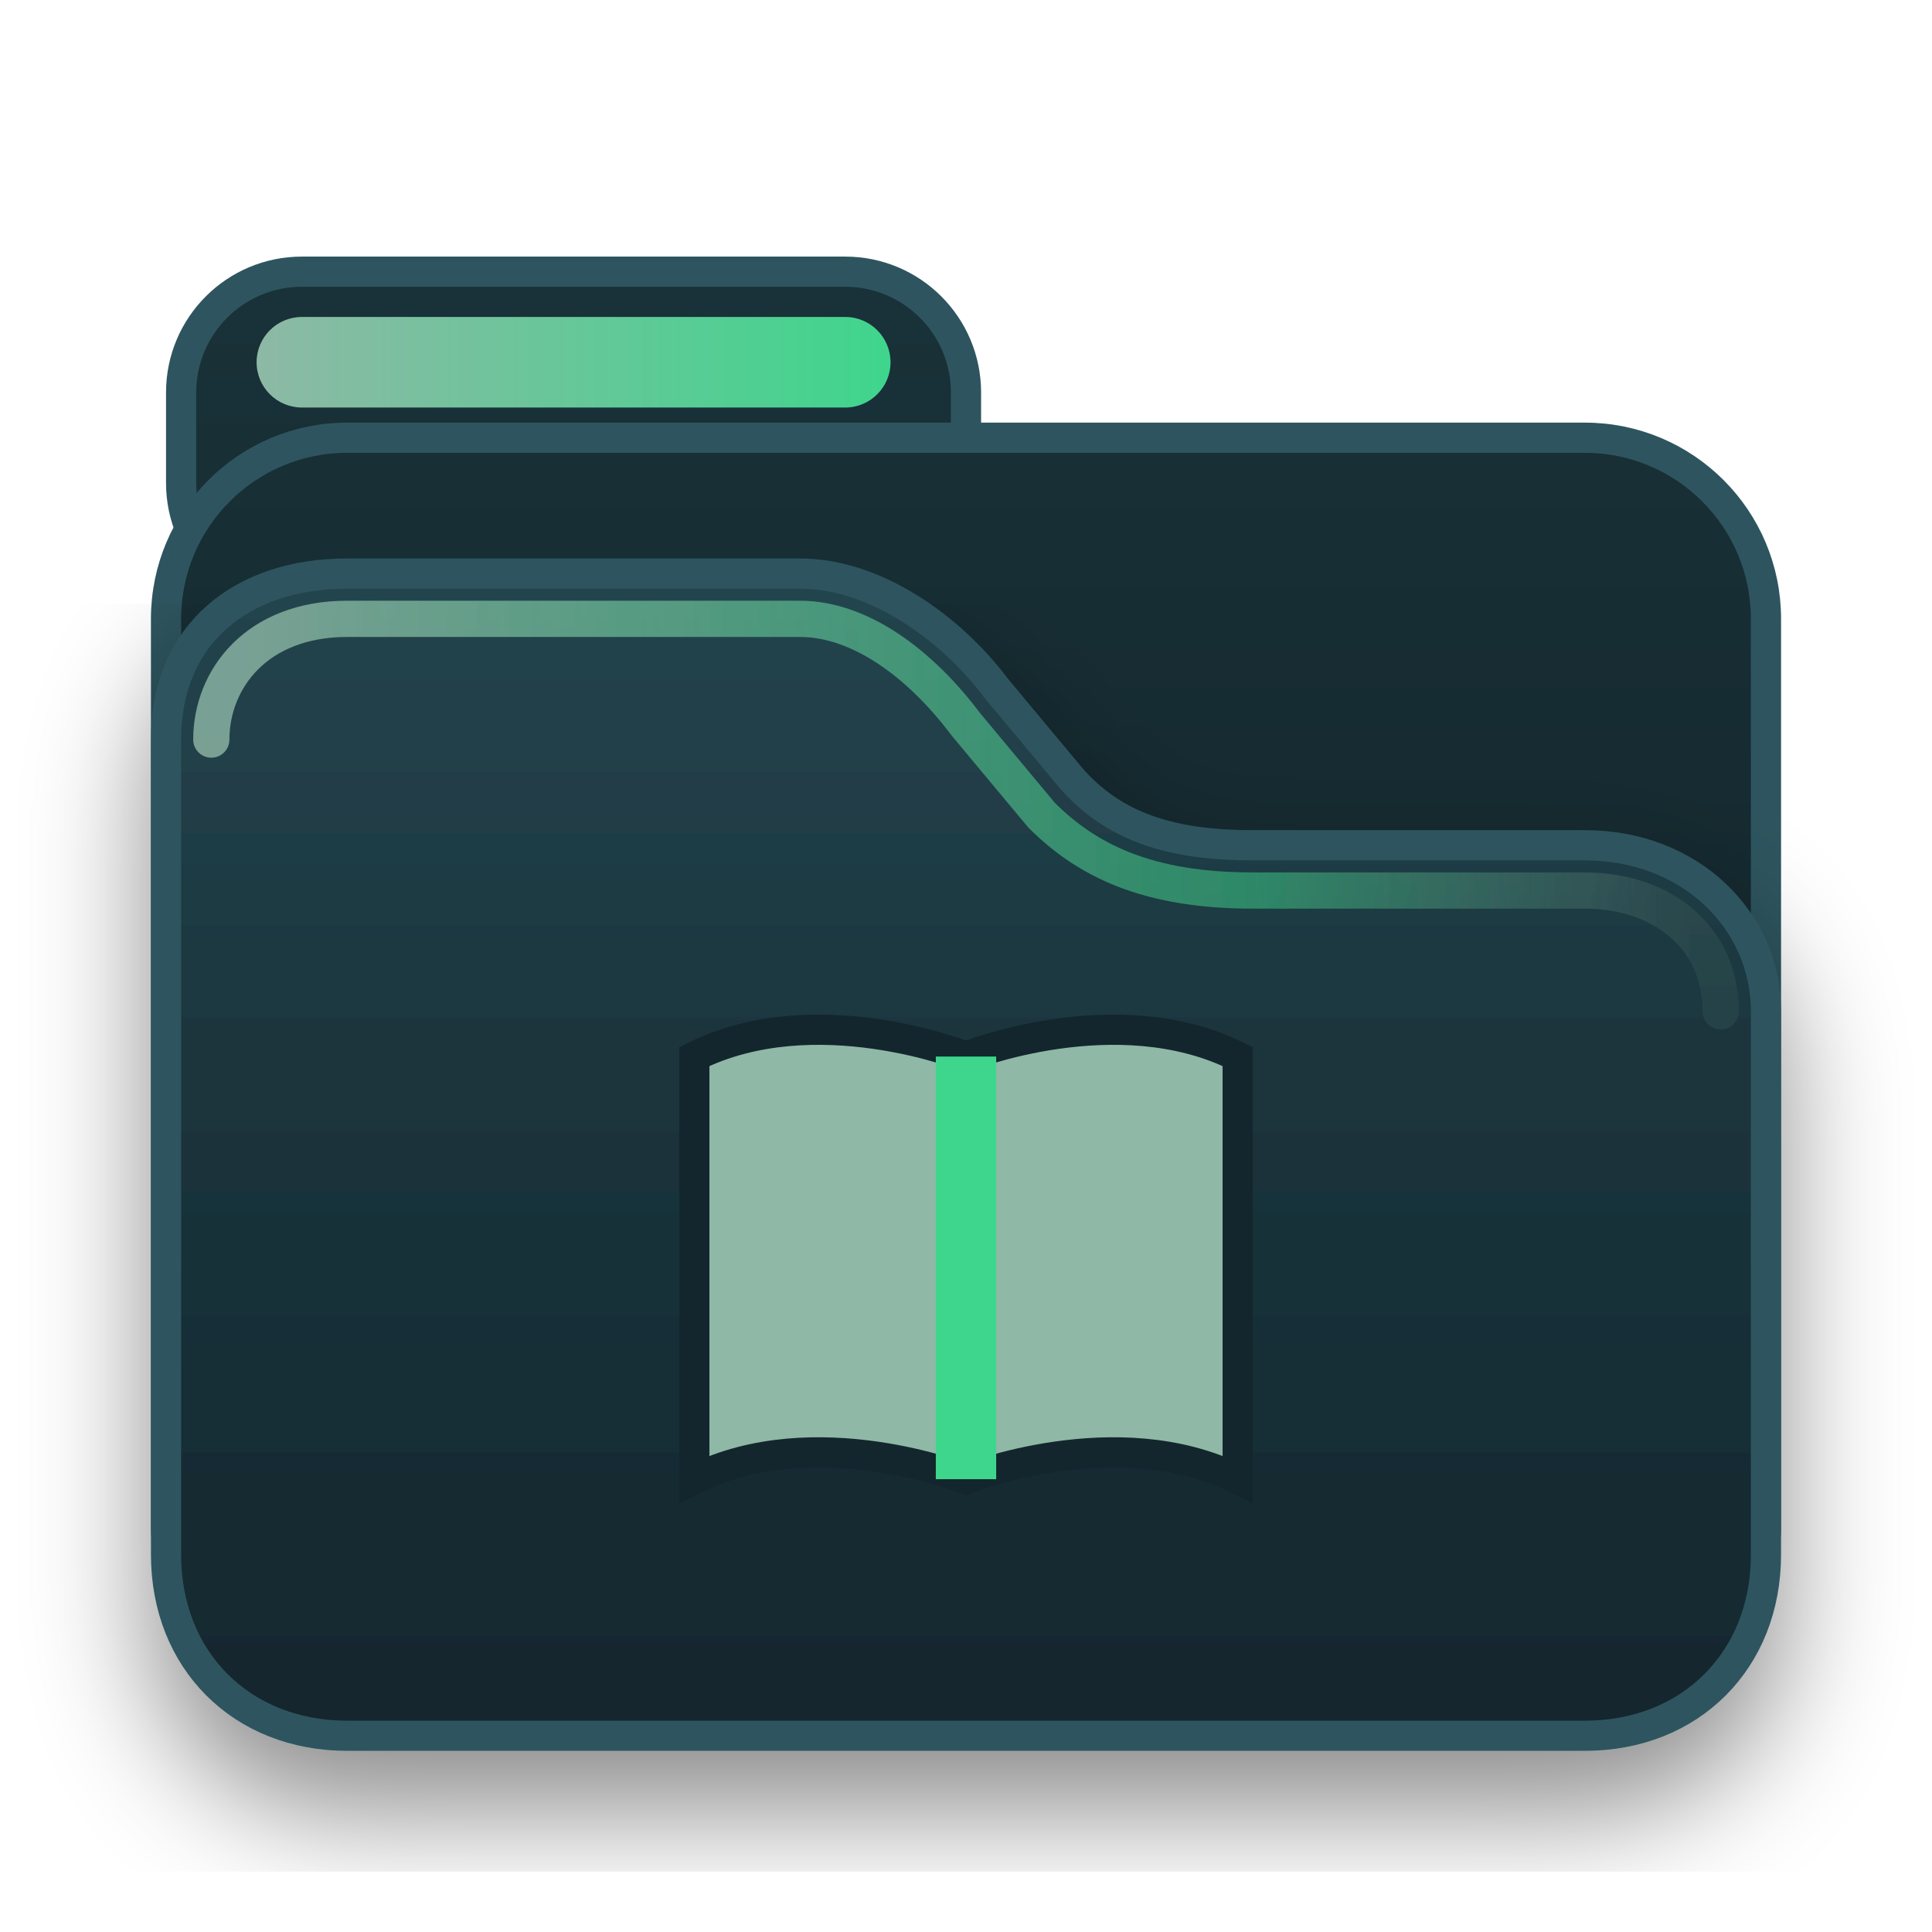
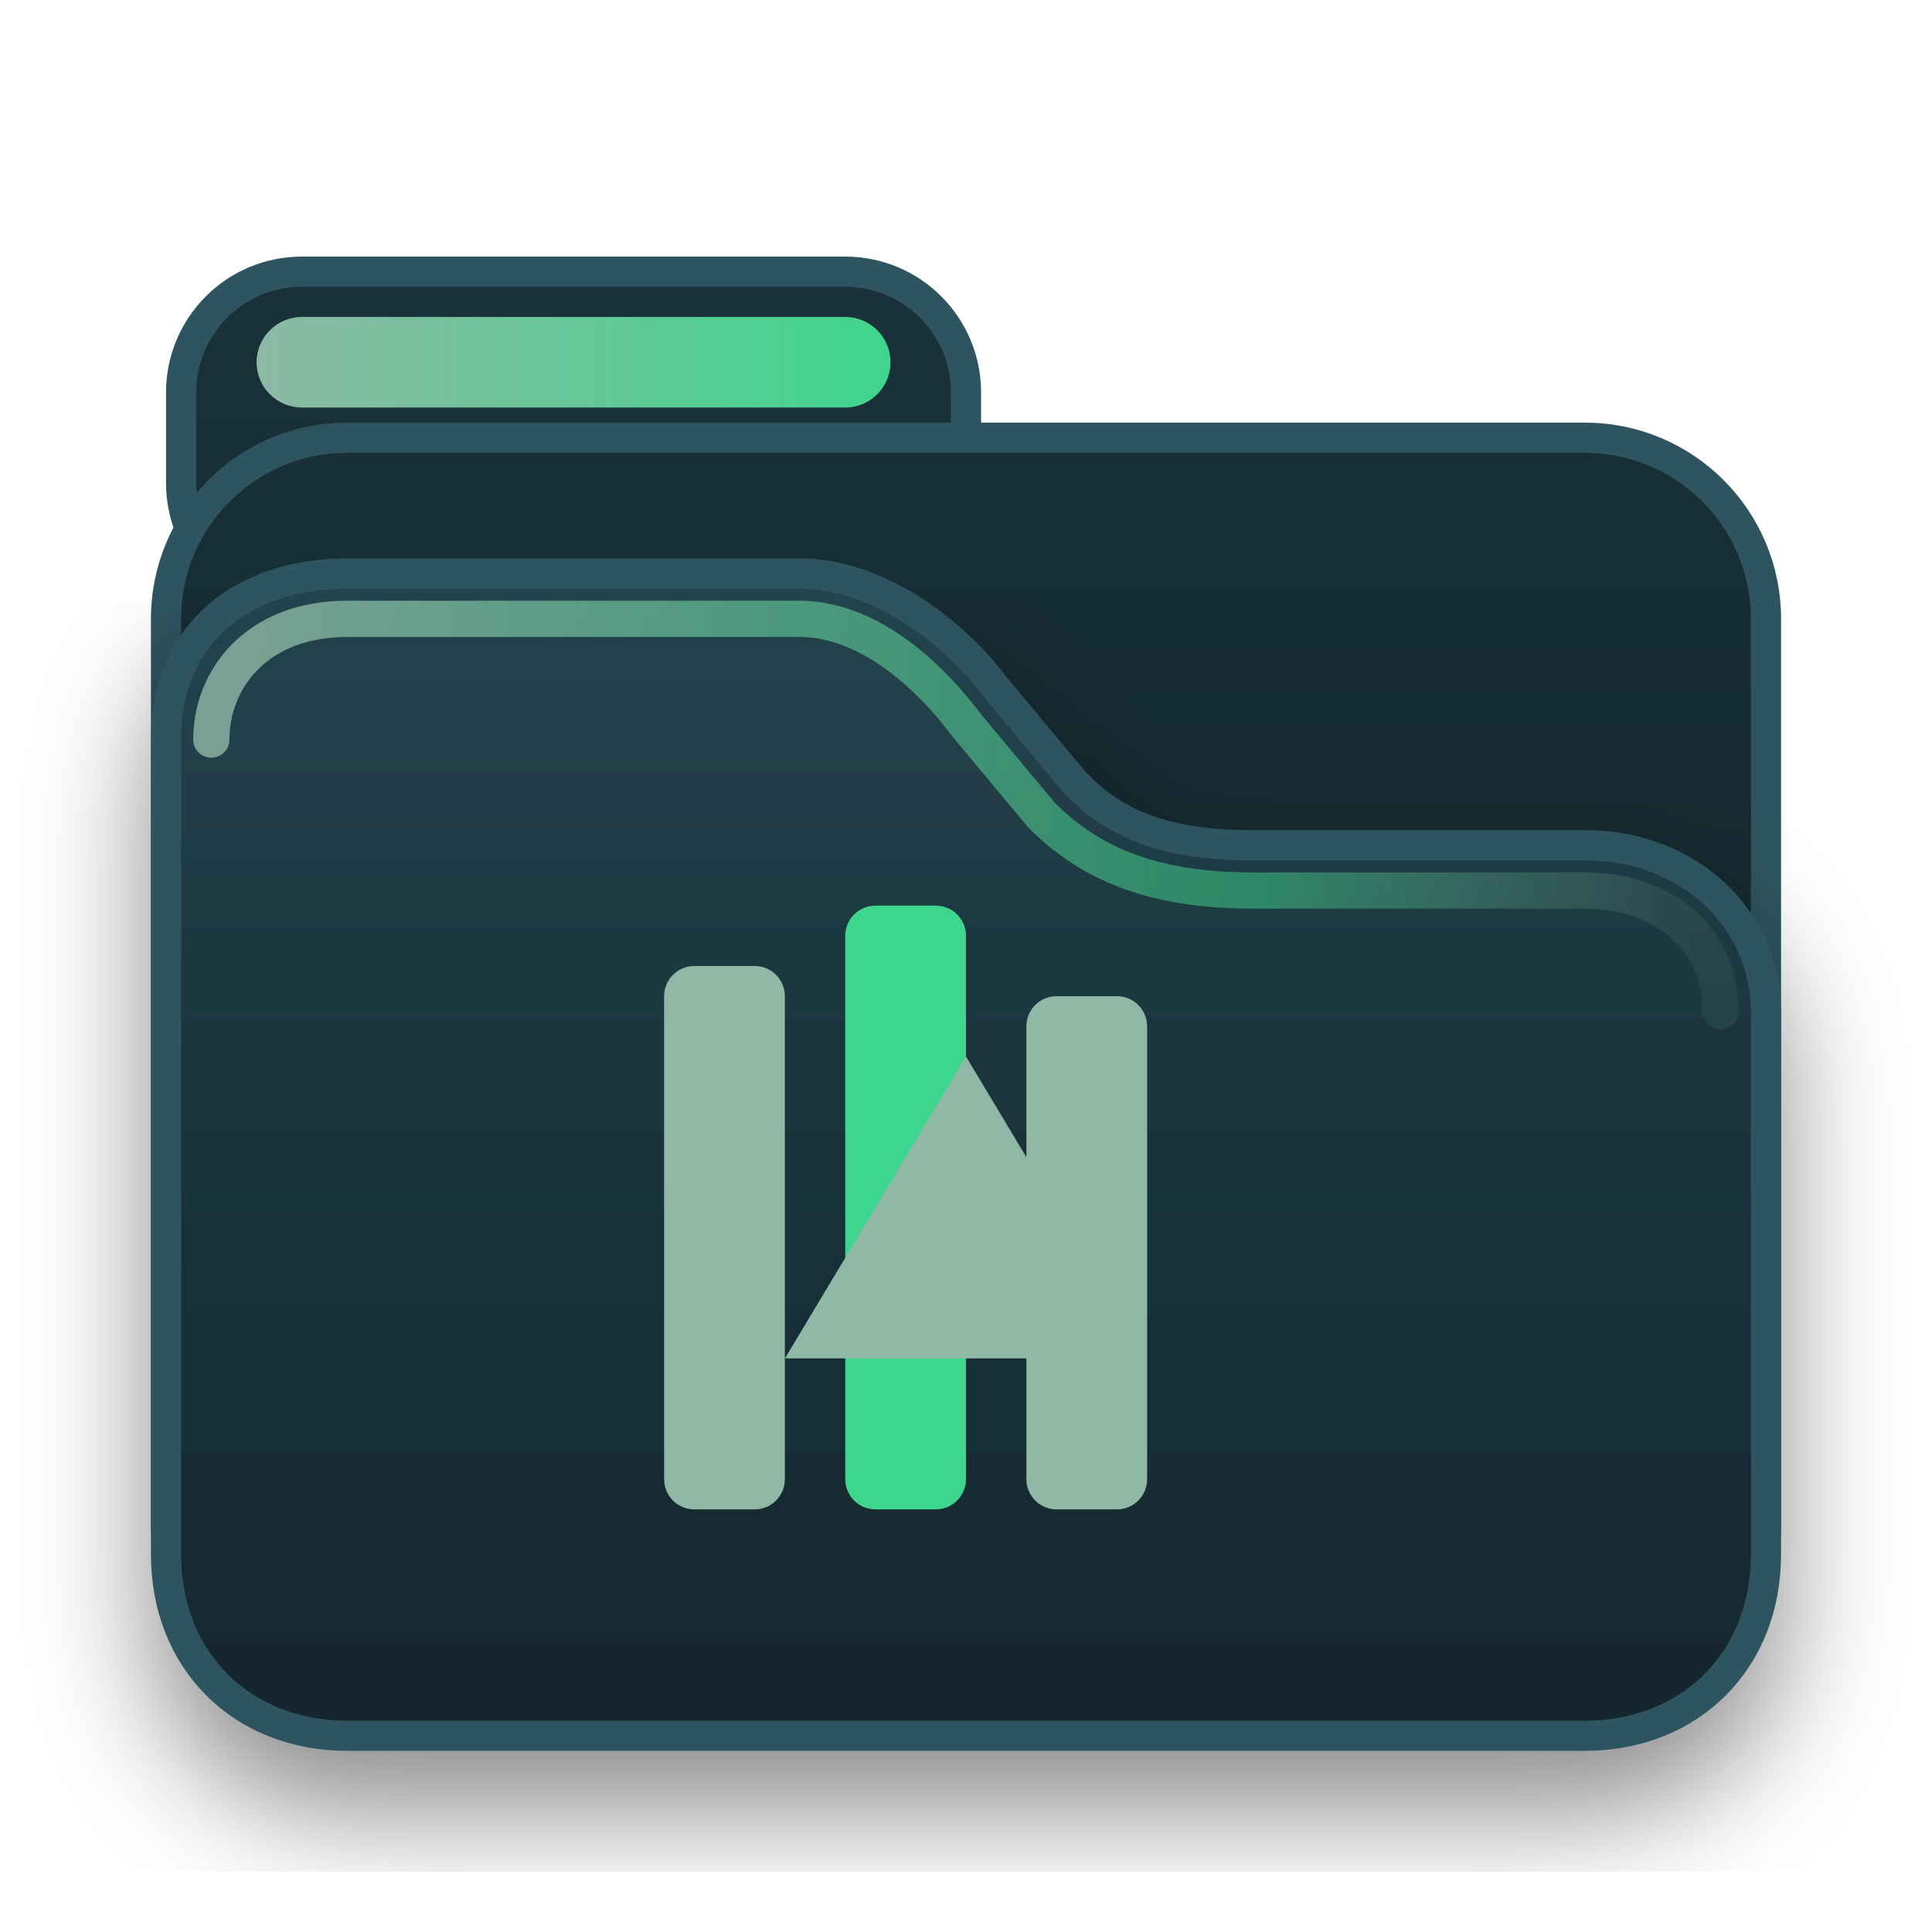
<svg xmlns="http://www.w3.org/2000/svg" width="64" height="64" viewBox="0 0 64 64" fill="none">
  <defs>
    <linearGradient id="backGrad" x1="32" y1="10" x2="32" y2="56" gradientUnits="userSpaceOnUse">
      <stop offset="0%" stop-color="#193138" />
      <stop offset="100%" stop-color="#102026" />
    </linearGradient>
    <linearGradient id="pillGrad" x1="8" y1="11" x2="30" y2="11" gradientUnits="userSpaceOnUse">
      <stop offset="0%" stop-color="#8FB8A6" />
      <stop offset="100%" stop-color="#3DD68C" />
    </linearGradient>
    <linearGradient id="flapGrad" x1="32" y1="20" x2="32" y2="58" gradientUnits="userSpaceOnUse">
      <stop offset="0%" stop-color="#24444D" />
      <stop offset="40%" stop-color="#1B353D" />
      <stop offset="100%" stop-color="#13262D" />
    </linearGradient>
    <linearGradient id="specularGrad" x1="8" y1="21" x2="56" y2="21" gradientUnits="userSpaceOnUse">
      <stop offset="0%" stop-color="#8FB8A6" stop-opacity="0.8" />
      <stop offset="70%" stop-color="#3DD68C" stop-opacity="0.5" />
      <stop offset="100%" stop-color="#8FB8A6" stop-opacity="0.1" />
    </linearGradient>
    <filter id="flapShadow" x="0" y="18" width="64" height="44" filterUnits="userSpaceOnUse">
      <feDropShadow dx="0" dy="2" stdDeviation="2" flood-color="#000000" flood-opacity="0.45" />
    </filter>
  </defs>
  <rect x="6" y="9" width="26" height="11" rx="4" fill="url(#backGrad)" stroke="#2E555F" stroke-width="1" />
  <rect x="8.5" y="10.5" width="21" height="3" rx="1.5" fill="url(#pillGrad)" />
  <rect x="5.5" y="14.5" width="53" height="42" rx="6" fill="url(#backGrad)" stroke="#2E555F" stroke-width="1" />
  <g filter="url(#flapShadow)">
    <path d="M 5.5 24.5 C 5.5 21 8 19 11.5 19 L 26.5 19 C 29 19 31.5 20.8 33 22.8 L 35.5 25.8 C 37 27.5 39 28 41.5 28 L 52.5 28 C 56 28 58.5 30.5 58.5 33.5 L 58.5 51.5 C 58.5 55 56 57.5 52.5 57.5 L 11.5 57.5 C 8 57.5 5.5 55 5.5 51.5 Z" fill="url(#flapGrad)" stroke="#2E555F" stroke-width="1" />
    <path d="M 7 24.5 C 7 22.5 8.5 20.5 11.5 20.5 L 26.5 20.5 C 28.5 20.5 30.5 22 32 24 L 34.5 27 C 36 28.5 38 29.5 41.5 29.5 L 52.5 29.5 C 55 29.5 57 31 57 33.5" stroke="url(#specularGrad)" stroke-width="1.2" stroke-linecap="round" />
  </g>
-   <path d="M 23 35 C 27 33 32 35 32 35 C 32 35 37 33 41 35 L 41 49 C 37 47 32 49 32 49 C 32 49 27 47 23 49 Z" fill="#8FB8A6" stroke="#13262D" stroke-width="1" />
-   <line x1="32" y1="35" x2="32" y2="49" stroke="#3DD68C" stroke-width="2" />
+   <rect x="22" y="32" width="4" height="18" rx="1" fill="#8FB8A6" />
+   <rect x="28" y="30" width="4" height="20" rx="1" fill="#3DD68C" />
+   <rect x="34" y="33" width="4" height="17" rx="1" fill="#8FB8A6" />
+   <polygon points="32,35 38,45 26,45" fill="#8FB8A6" />
</svg>
